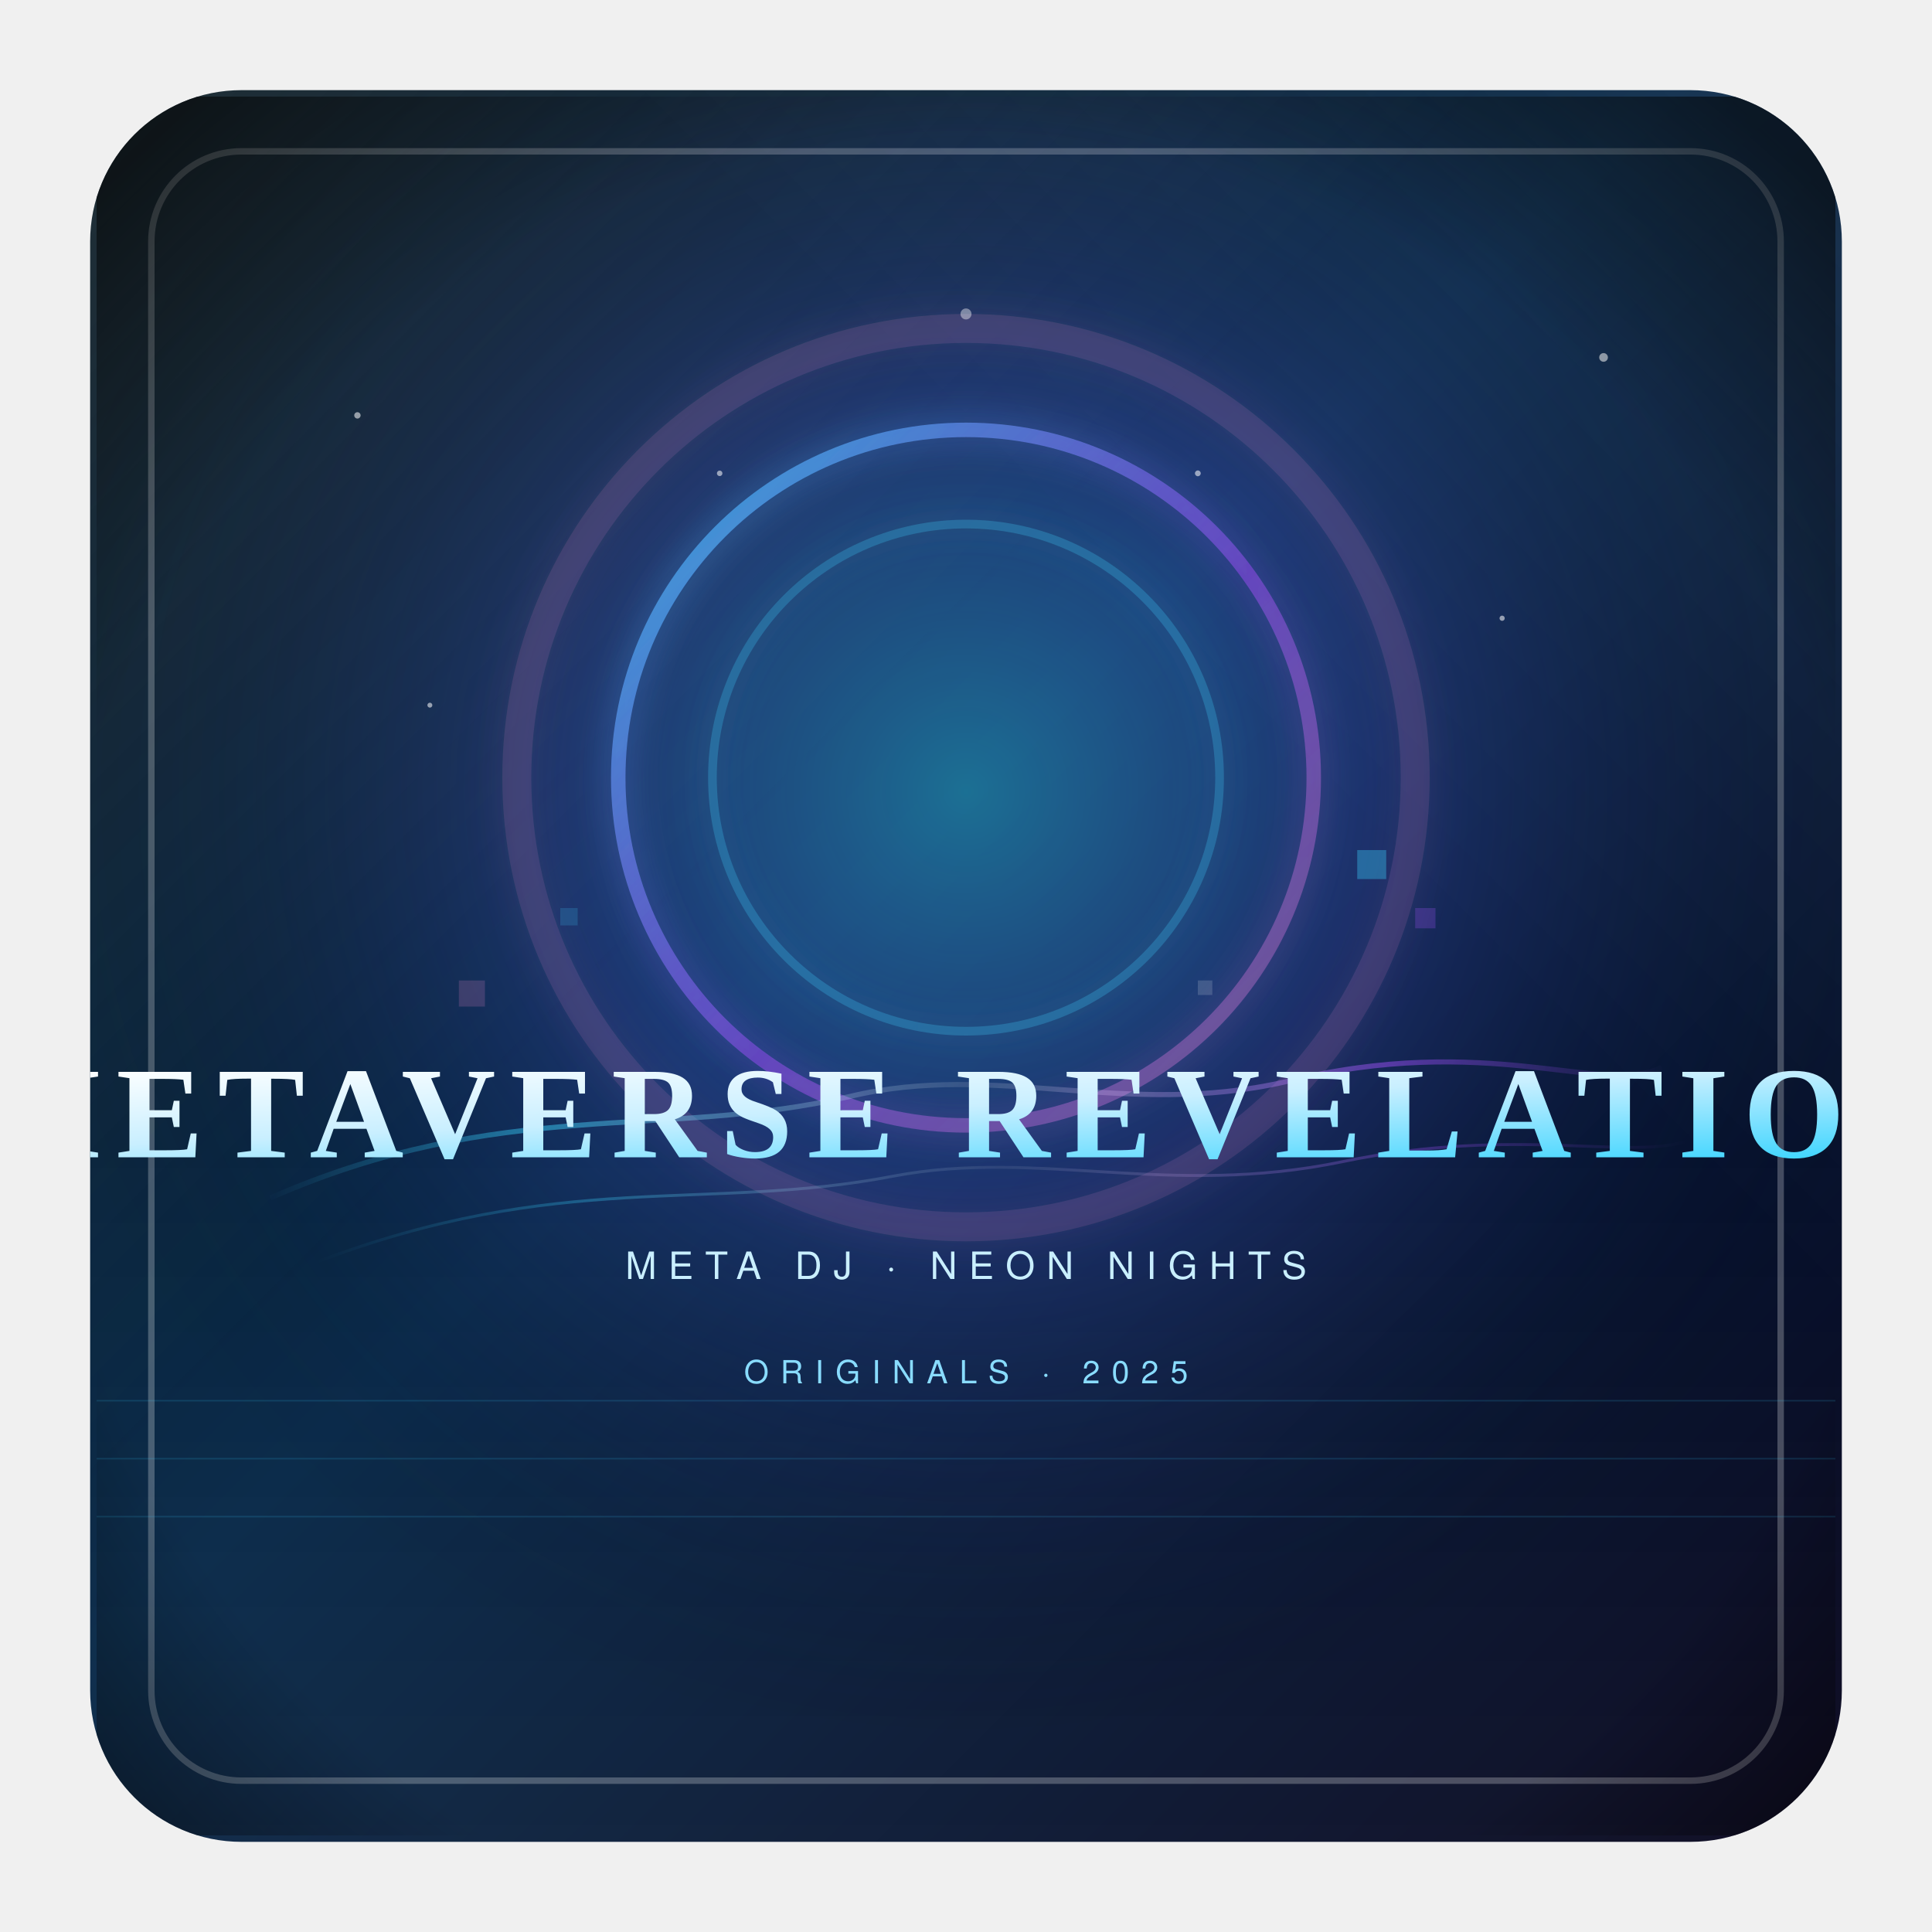
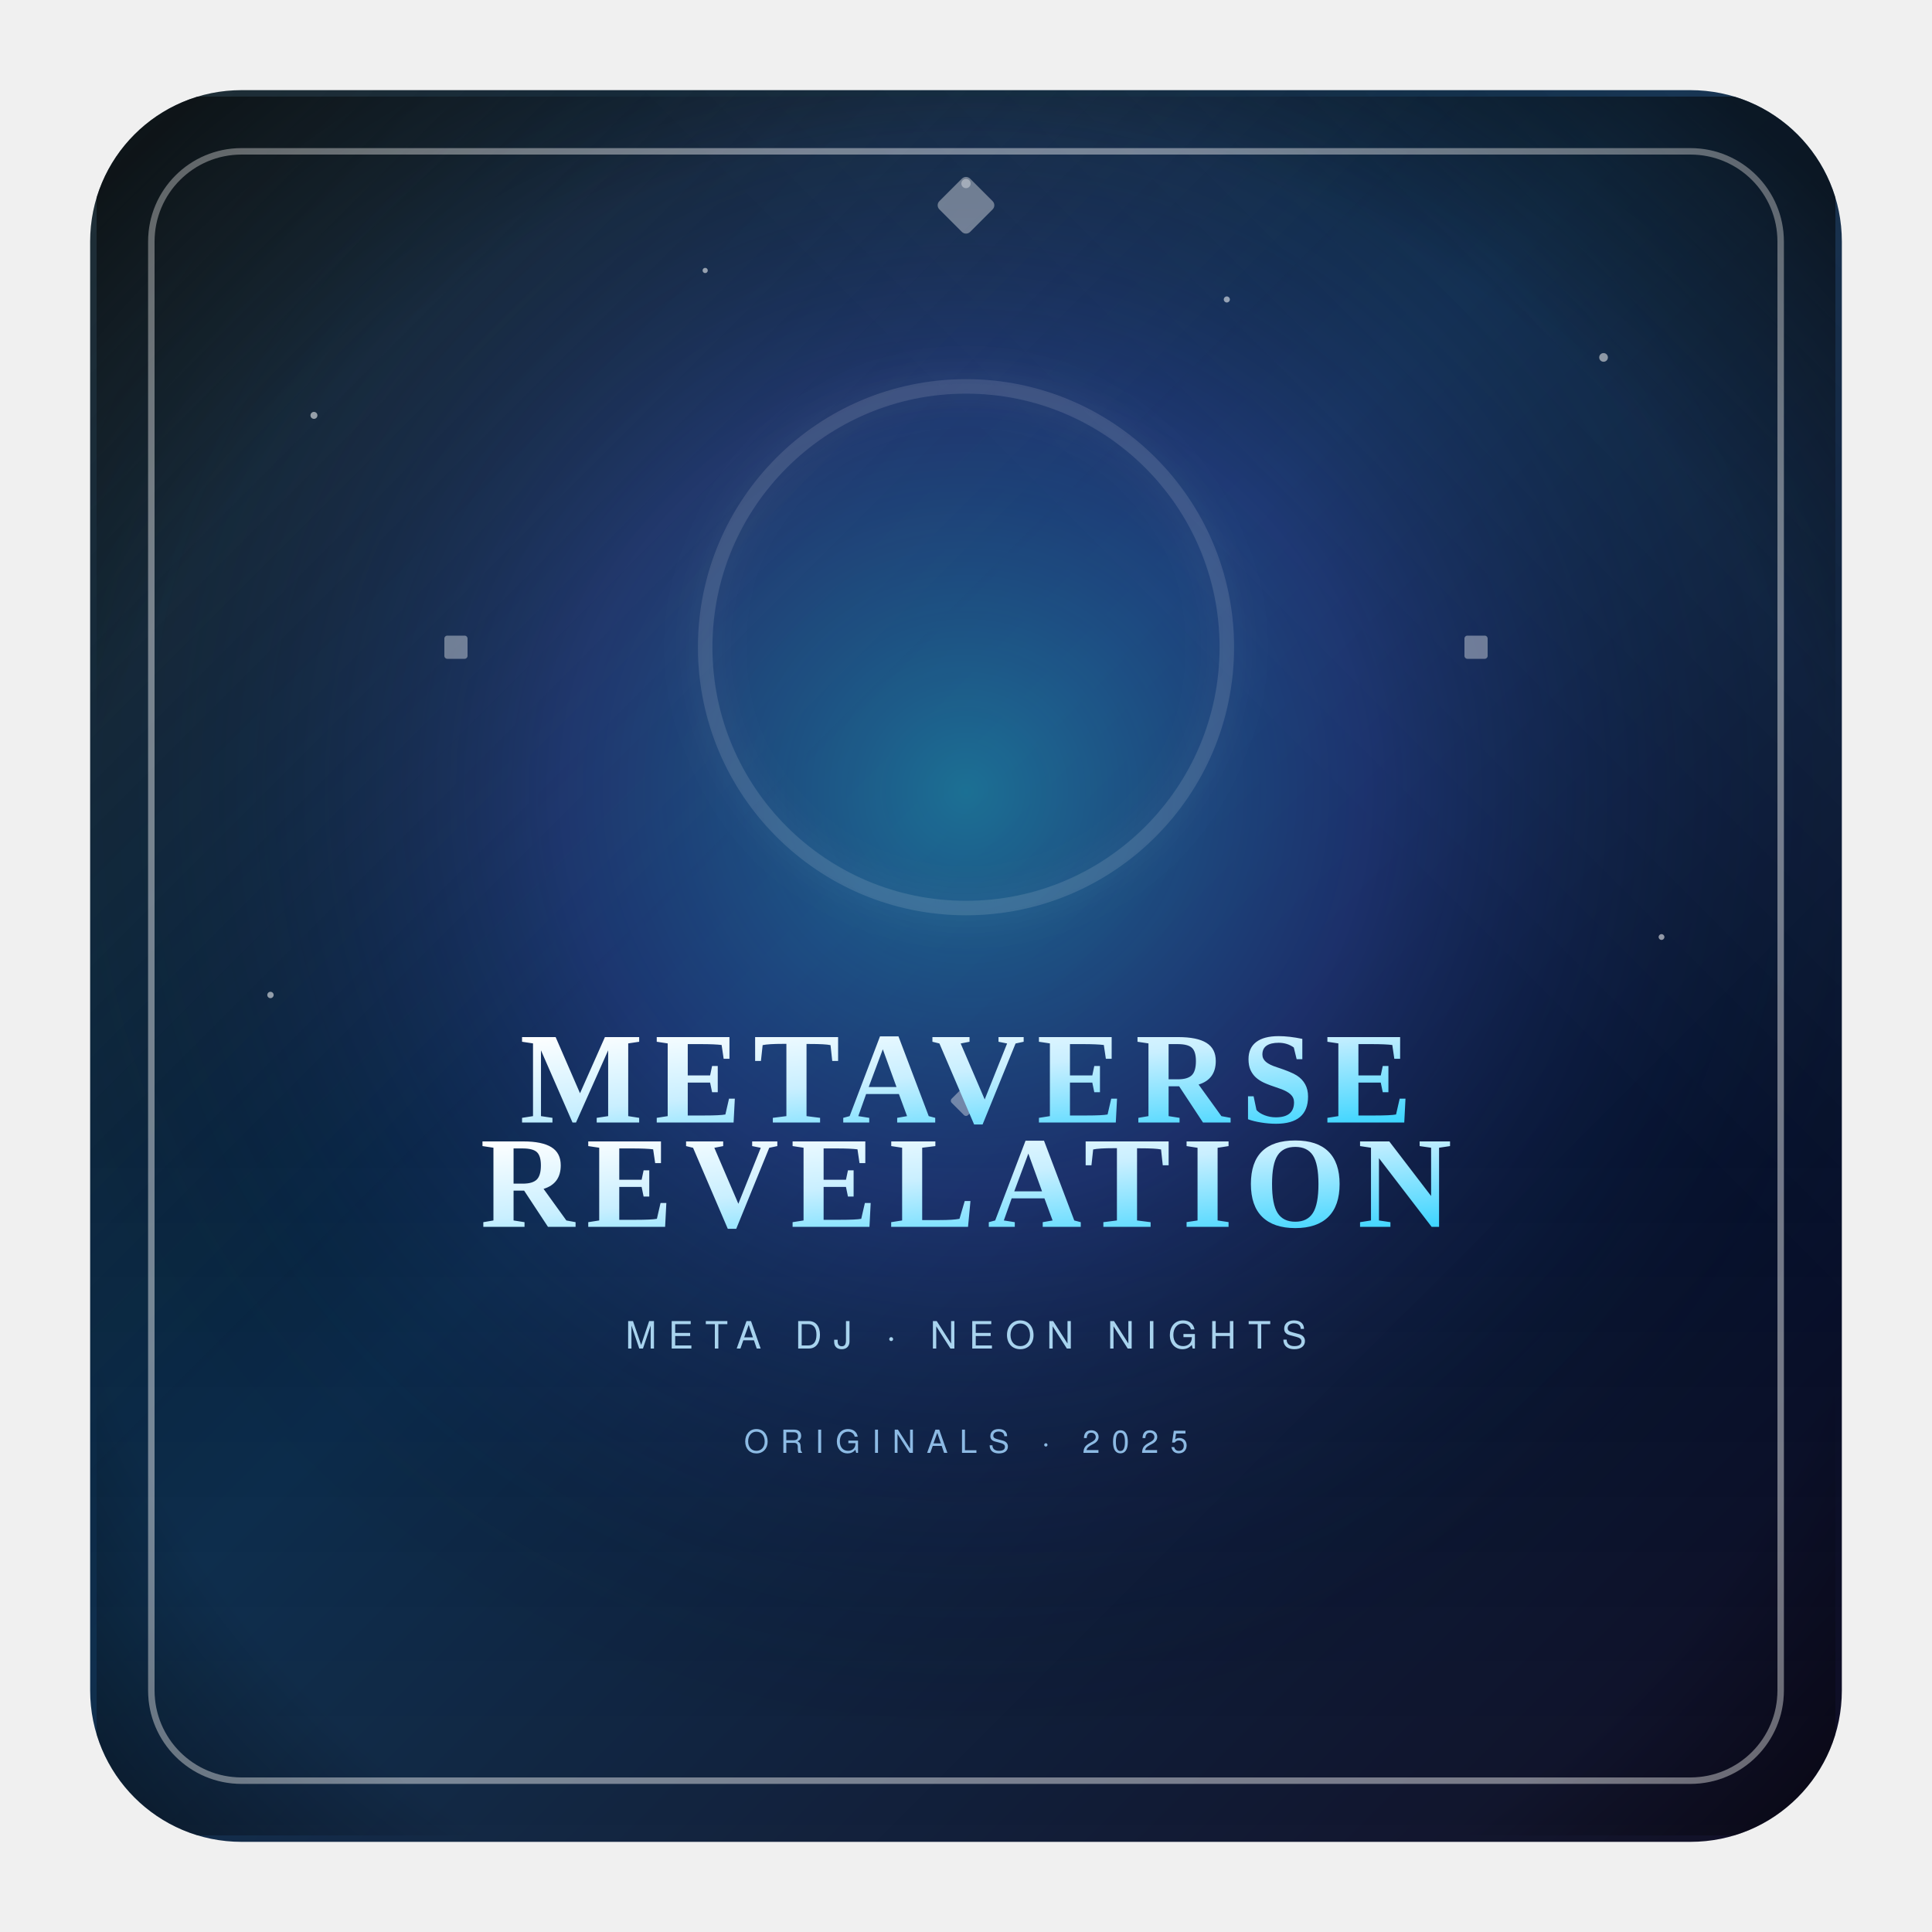
<svg xmlns="http://www.w3.org/2000/svg" viewBox="0 0 1200 1200">
  <defs>
    <linearGradient id="bg" x1="0" y1="0" x2="1" y2="1">
      <stop offset="0%" stop-color="#02121a" />
      <stop offset="45%" stop-color="#062747" />
      <stop offset="100%" stop-color="#05021a" />
    </linearGradient>
    <radialGradient id="halo" cx="50%" cy="40%" r="55%">
      <stop offset="0%" stop-color="#38d4ff" stop-opacity="0.42" />
      <stop offset="42%" stop-color="#5f6cff" stop-opacity="0.24" />
      <stop offset="100%" stop-color="#000000" stop-opacity="0" />
    </radialGradient>
    <linearGradient id="ring" x1="0" y1="0" x2="1" y2="1">
      <stop offset="0%" stop-color="#38d4ff" stop-opacity="0.85" />
      <stop offset="55%" stop-color="#a250ff" stop-opacity="0.55" />
      <stop offset="100%" stop-color="#ff8fd1" stop-opacity="0.35" />
    </linearGradient>
    <linearGradient id="pulse" x1="0" y1="0" x2="1" y2="0">
      <stop offset="0%" stop-color="#38d4ff" stop-opacity="0" />
      <stop offset="20%" stop-color="#38d4ff" stop-opacity="0.55" />
      <stop offset="50%" stop-color="#ffffff" stop-opacity="0.14" />
      <stop offset="80%" stop-color="#a250ff" stop-opacity="0.55" />
      <stop offset="100%" stop-color="#a250ff" stop-opacity="0" />
    </linearGradient>
    <linearGradient id="title" x1="0" y1="0" x2="1" y2="1">
      <stop offset="0%" stop-color="#ffffff" />
      <stop offset="45%" stop-color="#c9efff" />
      <stop offset="100%" stop-color="#38d4ff" />
    </linearGradient>
    <radialGradient id="vignette" cx="50%" cy="55%" r="70%">
      <stop offset="0%" stop-color="#000000" stop-opacity="0" />
      <stop offset="75%" stop-color="#000000" stop-opacity="0" />
      <stop offset="100%" stop-color="#000000" stop-opacity="0.55" />
    </radialGradient>
    <linearGradient id="glowTL" x1="0" y1="0" x2="1" y2="1">
      <stop offset="0%" stop-color="#ffffff" stop-opacity="0.12" />
      <stop offset="40%" stop-color="#ffffff" stop-opacity="0" />
    </linearGradient>
    <linearGradient id="glowTR" x1="1" y1="0" x2="0" y2="1">
      <stop offset="0%" stop-color="#ffffff" stop-opacity="0.08" />
      <stop offset="35%" stop-color="#ffffff" stop-opacity="0" />
    </linearGradient>
    <linearGradient id="glowB" x1="0" y1="1" x2="0" y2="0.6">
      <stop offset="0%" stop-color="#ffffff" stop-opacity="0.05" />
      <stop offset="100%" stop-color="#ffffff" stop-opacity="0" />
    </linearGradient>
    <linearGradient id="brand" x1="0" y1="0" x2="1" y2="1">
      <stop offset="0%" stop-color="#38d4ff" />
      <stop offset="100%" stop-color="#a250ff" />
    </linearGradient>
    <filter id="neonGlow" x="-35%" y="-35%" width="170%" height="170%">
      <feGaussianBlur stdDeviation="12" result="blur" />
      <feColorMatrix in="blur" type="matrix" values="1 0 0 0 0  0 1 0 0 0  0 0 1 0 0  0 0 0 0.7 0" result="glow" />
      <feMerge>
        <feMergeNode in="glow" />
        <feMergeNode in="SourceGraphic" />
      </feMerge>
    </filter>
    <clipPath id="rounded-clip">
      <rect x="56" y="56" width="1088" height="1088" rx="94" />
    </clipPath>
  </defs>
  <g clip-path="url(#rounded-clip)">
    <rect x="56" y="56" width="1088" height="1088" rx="94" fill="url(#bg)" />
    <rect x="56" y="56" width="1088" height="1088" rx="94" fill="url(#glowTL)" />
    <rect x="56" y="56" width="1088" height="1088" rx="94" fill="url(#glowTR)" />
    <rect x="56" y="56" width="1088" height="1088" rx="94" fill="url(#glowB)" />
    <rect x="94" y="94" width="1012" height="1012" rx="56" stroke="#ffffff" stroke-opacity="0.25" stroke-width="4" fill="none" />
    <g transform="translate(60 60) scale(0.9)">
      <rect width="1200" height="1200" fill="url(#halo)" />
      <g filter="url(#neonGlow)">
-         <circle cx="600" cy="470" r="240" fill="none" stroke="url(#ring)" stroke-width="10" opacity="0.85" />
-         <circle cx="600" cy="470" r="175" fill="none" stroke="#38d4ff" stroke-opacity="0.25" stroke-width="6" />
-         <circle cx="600" cy="470" r="310" fill="none" stroke="#ff8fd1" stroke-opacity="0.12" stroke-width="20" />
+         <circle cx="600" cy="380" r="320" fill="none" stroke="url(#energy)" stroke-width="2.5" opacity="0.35" />
+         <circle cx="600" cy="380" r="280" fill="none" stroke="url(#energy)" stroke-width="1.8" opacity="0.45" />
+         <circle cx="600" cy="380" r="240" fill="none" stroke="url(#energy)" stroke-width="4.5" opacity="0.65" />
+         <circle cx="600" cy="380" r="180" fill="none" stroke="#ffffff" stroke-width="10" opacity="0.12" />
      </g>
-       <path d="M120 760 C 280 690 390 720 520 690 C 620 666 710 705 820 680 C 960 645 1040 690 1080 670" stroke="url(#pulse)" stroke-width="3.5" fill="none" opacity="0.85" />
-       <path d="M150 805 C 320 740 420 770 550 745 C 650 726 740 760 860 735 C 980 710 1060 735 1100 720" stroke="url(#pulse)" stroke-width="2" fill="none" opacity="0.55" />
+       <g stroke="url(#energy)" stroke-width="6" fill="none" opacity="0.22">
+         <circle cx="600" cy="380" r="420" stroke-dasharray="8 24" />
+         <circle cx="600" cy="380" r="480" stroke-dasharray="12 40" opacity="0.12" />
+       </g>
+       <g fill="#ffffff" opacity="0.38">
+         <rect x="585" y="60" width="30" height="30" rx="4" transform="rotate(45 600 75)" />
+         <rect x="592" y="685" width="16" height="16" rx="2" transform="rotate(45 600 693)" />
+         <rect x="240" y="372" width="16" height="16" rx="2" />
+         <rect x="944" y="372" width="16" height="16" rx="2" />
+       </g>
      <g fill="#ffffff" opacity="0.55">
-         <circle cx="180" cy="220" r="2.2" />
+         <circle cx="150" cy="220" r="2.4" />
        <circle cx="1040" cy="180" r="3" />
-         <circle cx="970" cy="360" r="1.8" />
-         <circle cx="230" cy="420" r="1.7" />
-         <circle cx="600" cy="150" r="3.8" opacity="0.75" />
-         <circle cx="760" cy="260" r="2" />
-         <circle cx="430" cy="260" r="1.9" />
-       </g>
-       <g opacity="0.7">
-         <rect x="870" y="520" width="20" height="20" fill="#38d4ff" opacity="0.5" />
-         <rect x="910" y="560" width="14" height="14" fill="#a250ff" opacity="0.35" />
-         <rect x="250" y="610" width="18" height="18" fill="#ff8fd1" opacity="0.25" />
-         <rect x="320" y="560" width="12" height="12" fill="#38d4ff" opacity="0.25" />
-         <rect x="760" y="610" width="10" height="10" fill="#ffffff" opacity="0.22" />
-       </g>
-       <g stroke="#38d4ff" stroke-opacity="0.15" stroke-width="1">
-         <line x1="0" y1="900" x2="1200" y2="900" />
-         <line x1="0" y1="940" x2="1200" y2="940" />
-         <line x1="0" y1="980" x2="1200" y2="980" />
+         <circle cx="1080" cy="580" r="2" />
+         <circle cx="120" cy="620" r="2.2" />
+         <circle cx="420" cy="120" r="1.8" />
+         <circle cx="780" cy="140" r="2.1" />
+         <circle cx="600" cy="60" r="3.2" opacity="0.65" />
      </g>
      <rect width="1200" height="1200" fill="url(#vignette)" />
-       <text x="50%" y="61%" text-anchor="middle" fill="url(#title)" font-family="'Cinzel', 'Times New Roman', serif" font-size="90" font-weight="700" letter-spacing="10">
-         METAVERSE REVELATION
+       <text x="50%" y="59%" text-anchor="middle" fill="url(#title)" font-family="'Cinzel', 'Times New Roman', serif" font-size="90" font-weight="700" letter-spacing="8">
+         METAVERSE
      </text>
-       <text x="50%" y="68%" text-anchor="middle" fill="#c9efff" font-family="'Poppins', 'Helvetica Neue', sans-serif" font-size="26" letter-spacing="8">
+       <text x="50%" y="65%" text-anchor="middle" fill="url(#title)" font-family="'Cinzel', 'Times New Roman', serif" font-size="90" font-weight="700" letter-spacing="8">
+         REVELATION
+       </text>
+       <text x="50%" y="72%" text-anchor="middle" fill="#b8e6ff" font-family="'Poppins', 'Helvetica Neue', sans-serif" font-size="26" letter-spacing="8" opacity="0.9">
        META DJ · NEON NIGHTS
      </text>
-       <text x="50%" y="74%" text-anchor="middle" fill="#89dcff" font-family="'Poppins', 'Helvetica Neue', sans-serif" font-size="22" letter-spacing="8">
+       <text x="50%" y="78%" text-anchor="middle" fill="#a2d5ff" font-family="'Poppins', 'Helvetica Neue', sans-serif" font-size="22" letter-spacing="8" opacity="0.85">
        ORIGINALS · 2025
      </text>
    </g>
+     <rect x="94" y="94" width="1012" height="1012" rx="56" stroke="#ffffff" stroke-opacity="0.25" stroke-width="4" fill="none" />
  </g>
</svg>
